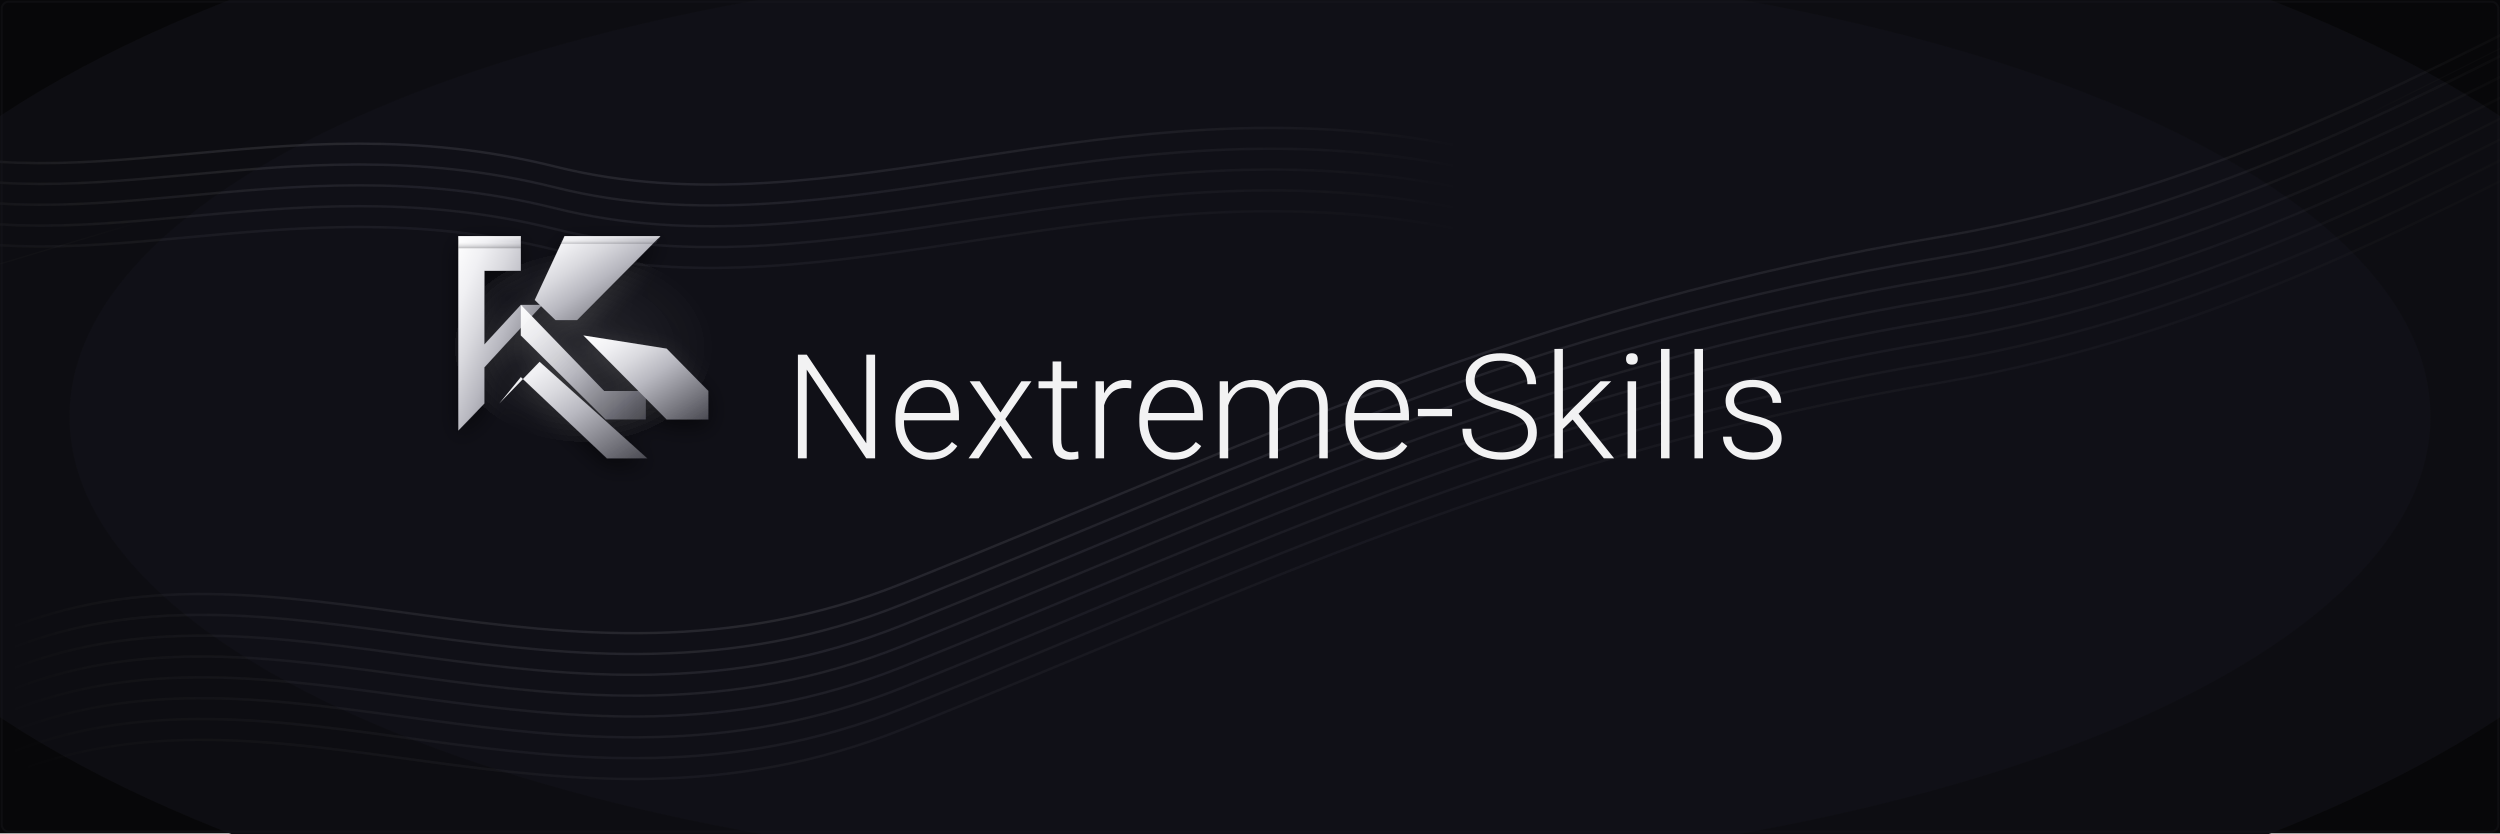
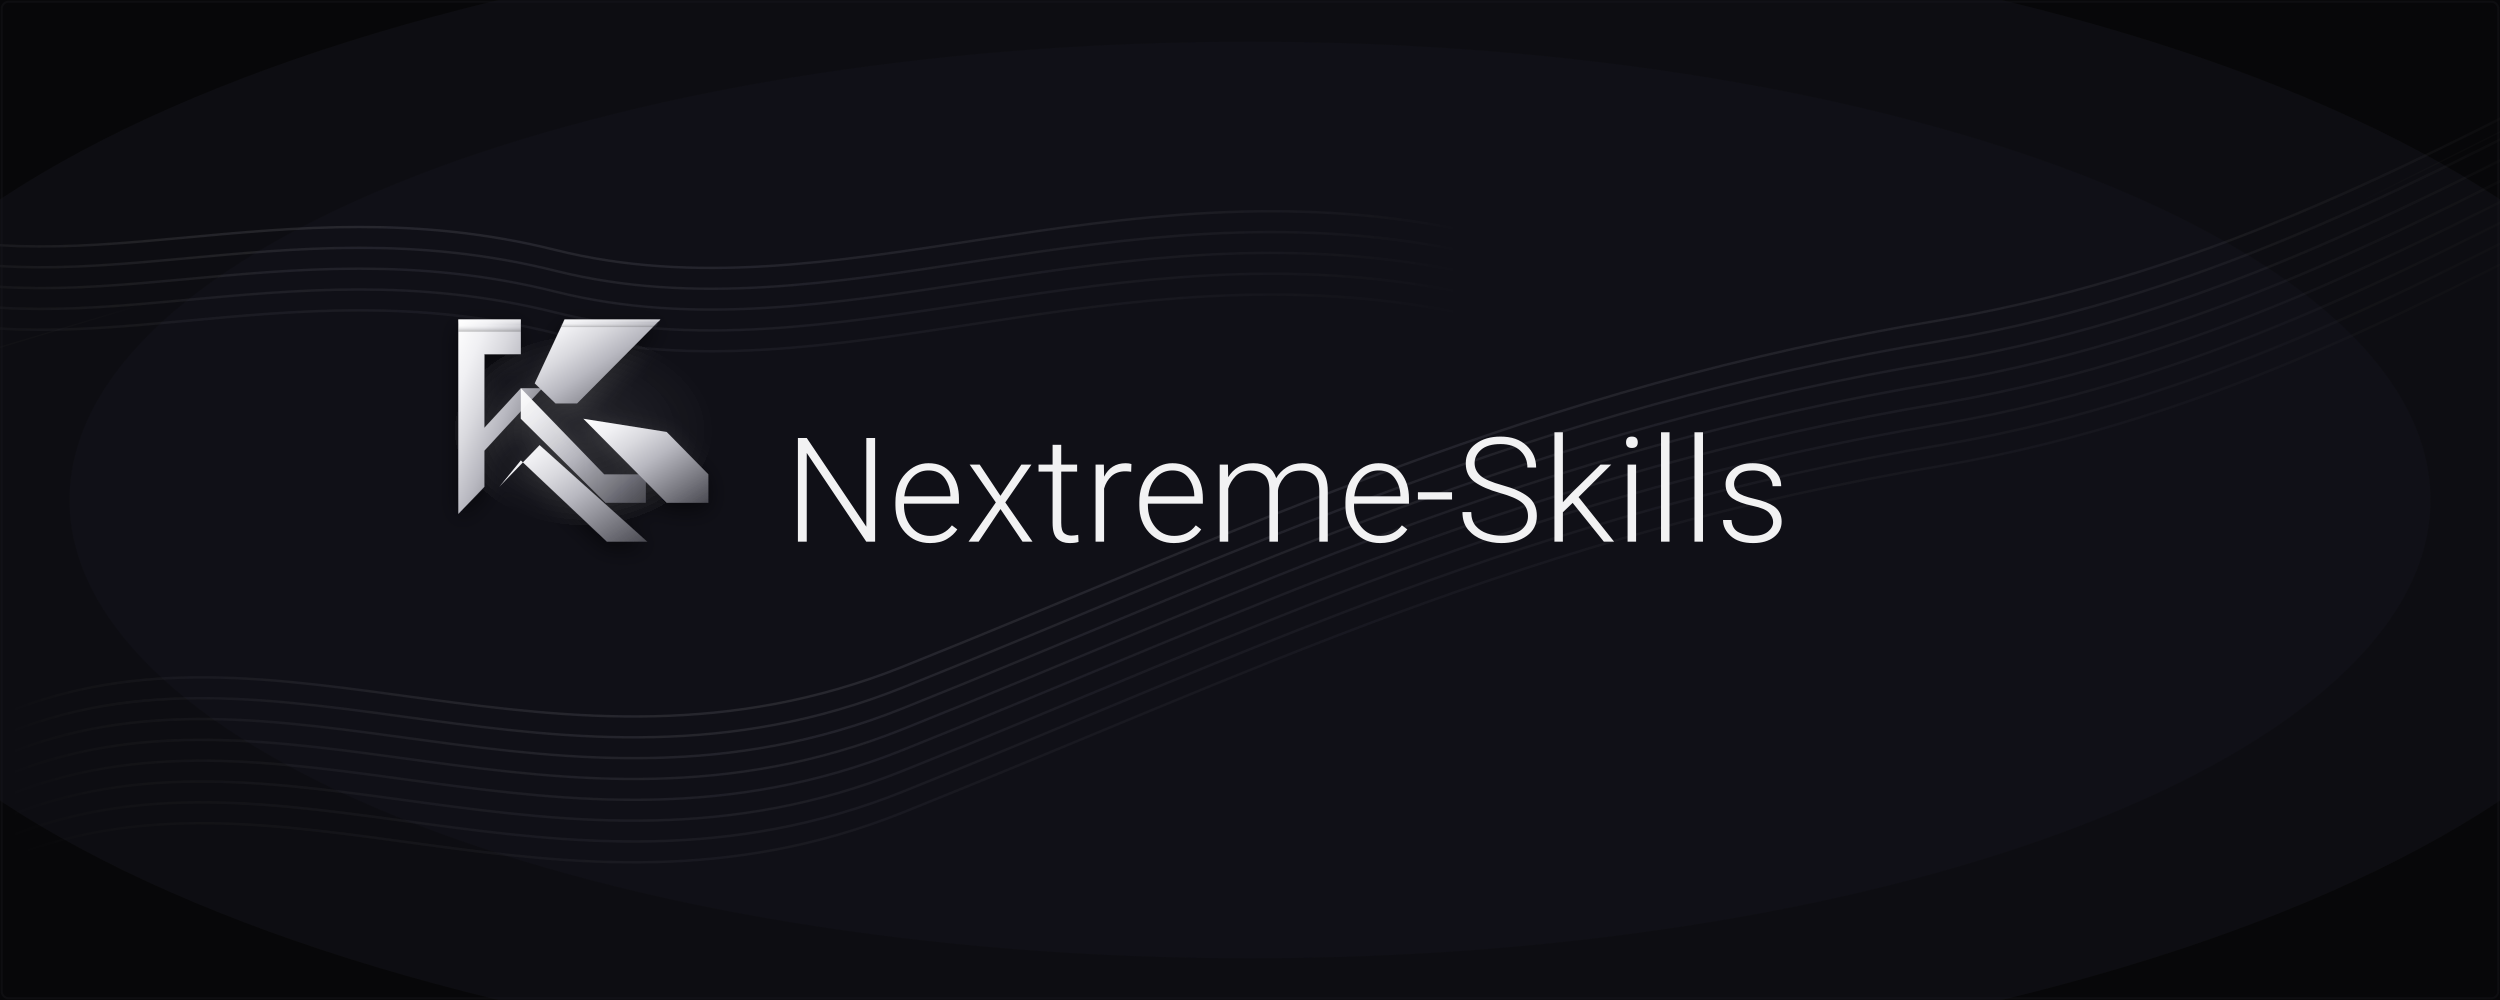
- <svg xmlns="http://www.w3.org/2000/svg" viewBox="0 0 720 240" preserveAspectRatio="xMidYMid meet" role="img" aria-label="Nextreme-Skills">
+ <svg xmlns="http://www.w3.org/2000/svg" width="720" height="288" viewBox="0 0 720 288" preserveAspectRatio="xMidYMid meet" role="img" aria-label="Nextreme-Skills">
  <defs>
    <linearGradient id="nxt-nx" x1="0%" y1="0%" x2="100%" y2="100%">
      <stop offset="0%" stop-color="#ffffff" />
      <stop offset="18%" stop-color="#f0f0f3" />
      <stop offset="34%" stop-color="#d9d9de" />
      <stop offset="52%" stop-color="#b8b8c0" />
      <stop offset="72%" stop-color="#8a8a92" />
      <stop offset="100%" stop-color="#4a4a52" />
    </linearGradient>
    <linearGradient id="nxt-nx-hi" x1="0%" y1="0%" x2="0%" y2="100%">
      <stop offset="0%" stop-color="#ffffff" stop-opacity="0.95" />
      <stop offset="42%" stop-color="#ffffff" stop-opacity="0" />
      <stop offset="100%" stop-color="#222226" stop-opacity="0.55" />
    </linearGradient>
    <radialGradient id="nxt-nx-glow" cx="50%" cy="50%" r="50%">
      <stop offset="0%" stop-color="#ffffff" stop-opacity="0.07" />
      <stop offset="100%" stop-color="#ffffff" stop-opacity="0" />
    </radialGradient>
    <linearGradient id="nxt-wave" x1="0%" y1="0%" x2="100%" y2="0%">
      <stop offset="0%" stop-color="#ffffff" stop-opacity="0" />
      <stop offset="35%" stop-color="#6b6b78" stop-opacity="0.28" />
      <stop offset="65%" stop-color="#8a8a96" stop-opacity="0.18" />
      <stop offset="100%" stop-color="#ffffff" stop-opacity="0" />
    </linearGradient>
    <filter id="nxt-nx-shadow" x="-20%" y="-20%" width="140%" height="140%" color-interpolation-filters="linearRGB">
      <feDropShadow dx="0" dy="2" stdDeviation="3" flood-color="#000000" flood-opacity="0.55" />
    </filter>
  </defs>
  <g id="background">
-     <rect x="0" y="0" width="720" height="240" fill="#08080a" />
-     <ellipse cx="360" cy="120" rx="420" ry="168" fill="#0f0f14" opacity="1" />
-     <ellipse cx="360" cy="120" rx="340" ry="132" fill="#12121a" opacity="0.96" />
-     <g opacity="0.95" fill="none" stroke="url(#nxt-wave)" stroke-width="0.7" stroke-linecap="round">
+     <rect x="0" y="0" width="720" height="288" fill="#08080a" />
+     <ellipse cx="360" cy="144" rx="420" ry="168" fill="#0f0f14" opacity="1" />
+     <ellipse cx="360" cy="144" rx="340" ry="132" fill="#12121a" opacity="0.96" />
+     <g opacity="0.95" fill="none" stroke="url(#nxt-wave)" stroke-width="0.7" stroke-linecap="round" transform="translate(0,24)">
      <path d="M -40  38 C  20  62,  80  28, 160  48 C 240  68, 320  22, 420  42" />
      <path d="M -40  44 C  20  68,  80  34, 160  54 C 240  74, 320  28, 420  48" opacity="0.85" />
      <path d="M -40  50 C  20  74,  80  40, 160  60 C 240  80, 320  34, 420  54" opacity="0.75" />
      <path d="M -40  56 C  20  80,  80  46, 160  66 C 240  86, 320  40, 420  60" opacity="0.65" />
      <path d="M -40  62 C  20  86,  80  52, 160  72 C 240  92, 320  46, 420  66" opacity="0.55" />
      <path d="M  0 182 C  80 148, 160 208, 260 168 C 360 128, 440  88, 560  68 C 640  54, 700  20, 760  -10" />
      <path d="M  0 188 C  80 154, 160 214, 260 174 C 360 134, 440  94, 560  74 C 640  60, 700  26, 760   -4" opacity="0.92" />
      <path d="M  0 194 C  80 160, 160 220, 260 180 C 360 140, 440 100, 560  80 C 640  66, 700  32, 760    2" opacity="0.84" />
      <path d="M  0 200 C  80 166, 160 226, 260 186 C 360 146, 440 106, 560  86 C 640  72, 700  38, 760    8" opacity="0.76" />
      <path d="M  0 206 C  80 172, 160 232, 260 192 C 360 152, 440 112, 560  92 C 640  78, 700  44, 760   14" opacity="0.68" />
      <path d="M  0 212 C  80 178, 160 238, 260 198 C 360 158, 440 118, 560  98 C 640  84, 700  50, 760   20" opacity="0.60" />
      <path d="M  0 218 C  80 184, 160 244, 260 204 C 360 164, 440 124, 560 104 C 640  90, 700  56, 760   26" opacity="0.52" />
      <path d="M  0 224 C  80 190, 160 250, 260 210 C 360 170, 440 130, 560 110 C 640  96, 700  62, 760   32" opacity="0.44" />
      <path d="M -40  88 L  40  64" stroke-width="0.35" opacity="0.18" />
      <path d="M 680  34 L 760  -6" stroke-width="0.35" opacity="0.14" />
    </g>
-     <rect x="0" y="0" width="720" height="240" fill="black" opacity="0.12" />
+     <rect x="0" y="0" width="720" height="288" fill="black" opacity="0.12" />
  </g>
  <g id="containers">
-     <rect x="0.5" y="0.5" width="719" height="239" rx="2" fill="none" stroke="#1a1a1f" stroke-width="0.6" opacity="0.35" />
+     <rect x="0.5" y="0.5" width="719" height="287" rx="2" fill="none" stroke="#1a1a1f" stroke-width="0.6" opacity="0.35" />
  </g>
  <g id="nodes">
-     <g transform="translate(132 68)" filter="url(#nxt-nx-shadow)">
+     <g transform="translate(132 92)" filter="url(#nxt-nx-shadow)">
      <ellipse cx="36" cy="32" rx="38" ry="28" fill="url(#nxt-nx-glow)" />
      <path d="M 0 56 L 0 0 L 18 0 L 18 10 L 7.5 10 L 7.5 31.2 L 18 19.8 L 24.2 19.8 L 13.2 31.6 L 7.5 37.8 L 7.5 48.2 L 0 56 Z" fill="url(#nxt-nx)" />
      <path d="M 11.8 48.2 L 18 40.6 L 42.8 64 L 54.4 64 L 23.4 36.2 L 11.8 48.2 Z" fill="url(#nxt-nx)" />
      <path d="M 30.6 0 L 58.2 0 L 34.2 24.2 L 28 24.2 L 22 18.4 L 30.6 0 Z" fill="url(#nxt-nx)" />
      <path d="M 18 19.8 L 42 44.6 L 54 44.6 L 54 52.8 L 42.4 52.8 L 18 28.6 L 18 19.8 Z" fill="url(#nxt-nx)" opacity="0.98" />
      <path d="M 36 28.6 L 60 52.8 L 72 52.8 L 72 44.6 L 60 32.4 L 36 28.6 Z" fill="url(#nxt-nx)" />
      <path d="M 0 0 L 18 0 L 18 3.5 L 0 3.5 Z" fill="url(#nxt-nx-hi)" opacity="0.55" />
      <path d="M 30.6 0 L 58.2 0 L 56.8 2.2 L 29.2 2.2 Z" fill="url(#nxt-nx-hi)" opacity="0.45" />
    </g>
  </g>
  <g id="labels">
-     <text x="226" y="132" font-family="ui-sans-serif, system-ui, -apple-system, Segoe UI, Roboto, Helvetica, Arial, sans-serif" font-size="42" font-weight="300" letter-spacing="0.2" fill="#f2f2f3">Nextreme<tspan fill="#f2f2f3" font-weight="300">-</tspan>Skills</text>
+     <text x="226" y="156" font-family="ui-sans-serif, system-ui, -apple-system, Segoe UI, Roboto, Helvetica, Arial, sans-serif" font-size="42" font-weight="300" letter-spacing="0.2" fill="#f2f2f3">Nextreme<tspan fill="#f2f2f3" font-weight="300">-</tspan>Skills</text>
  </g>
  <g id="connections">
    
  </g>
</svg>
